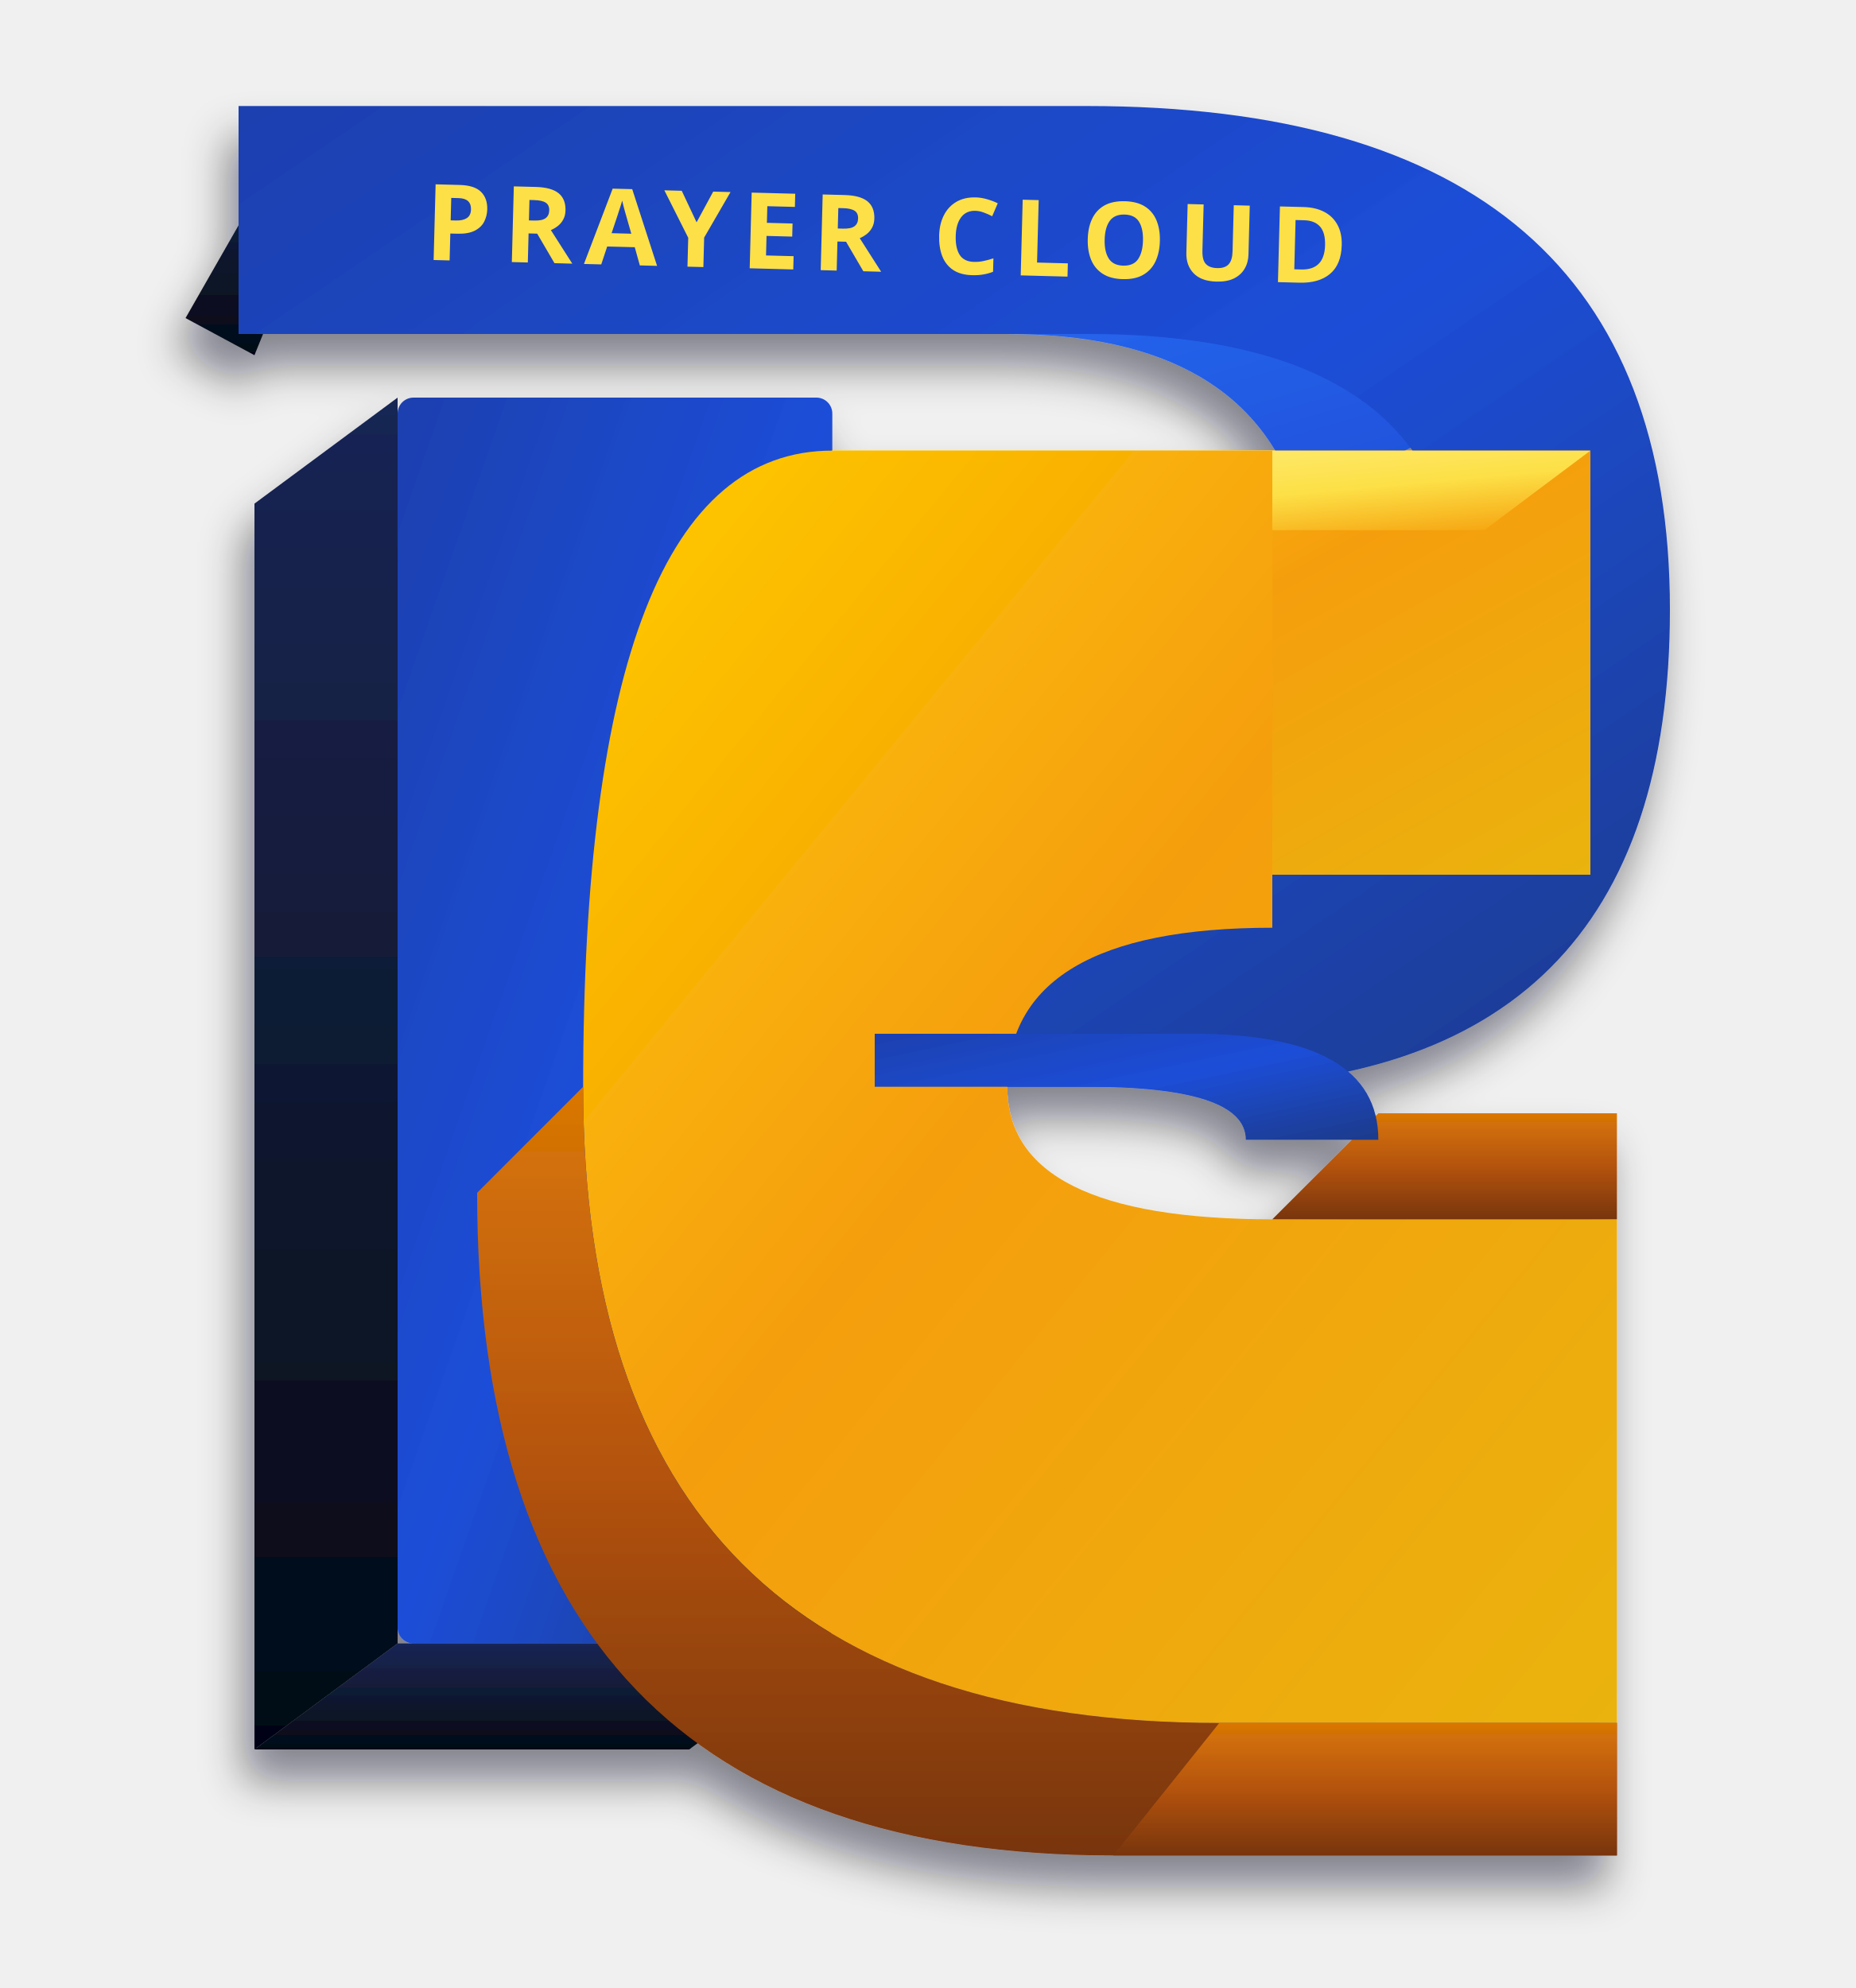
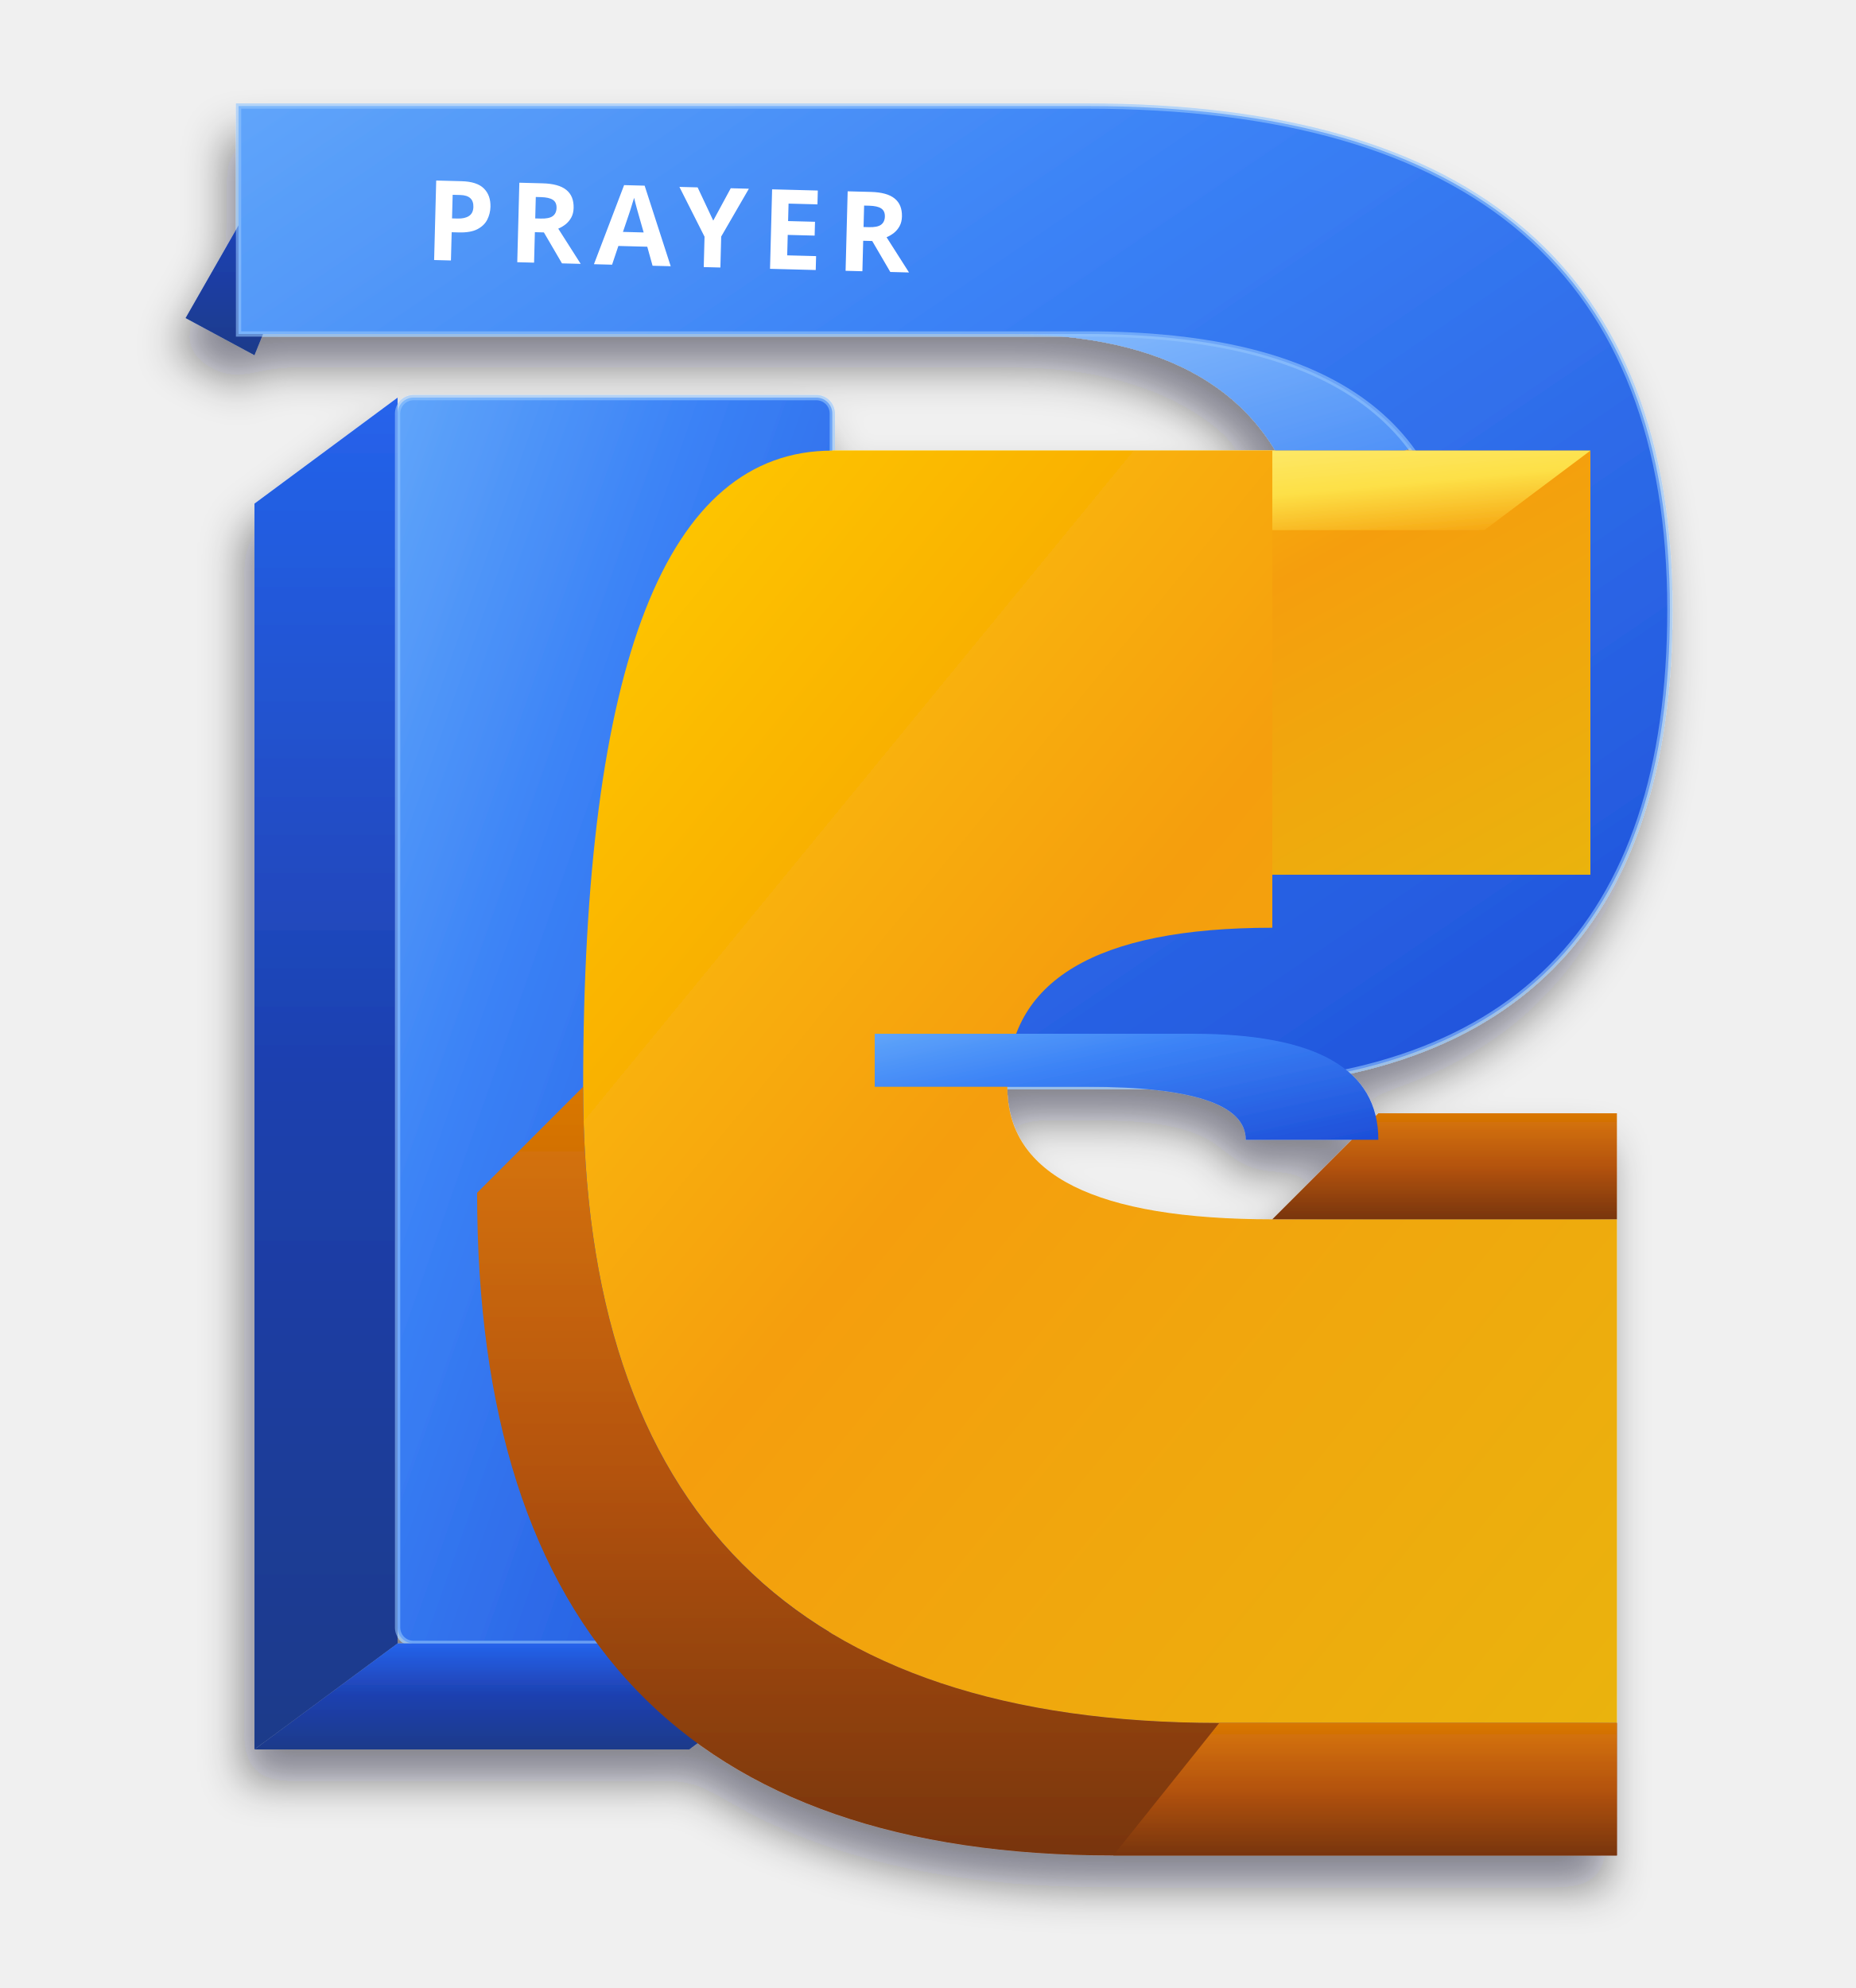
<svg xmlns="http://www.w3.org/2000/svg" viewBox="90 55 350 375" width="100%" height="100%">
  <defs>
    <filter id="pc-full-shadow" x="-30%" y="-30%" width="160%" height="160%">
      <feDropShadow dx="-10" dy="16" stdDeviation="10" flood-color="#0a1026" flood-opacity="0.65" />
      <feDropShadow dx="-2" dy="6" stdDeviation="4" flood-color="#030712" flood-opacity="0.45" />
    </filter>
    <linearGradient id="blueFrontGrad" x1="0%" y1="0%" x2="100%" y2="100%">
-       <stop offset="0%" stop-color="#1e40af" />
-       <stop offset="50%" stop-color="#1d4ed8" />
-       <stop offset="100%" stop-color="#1e3a8a" />
+       <stop offset="0%" stop-color="#60a5fa" />
+       <stop offset="35%" stop-color="#3b82f6" />
+       <stop offset="100%" stop-color="#1d4ed8" />
    </linearGradient>
    <linearGradient id="blueTopGrad" x1="0%" y1="0%" x2="100%" y2="100%">
-       <stop offset="0%" stop-color="#3b82f6" />
-       <stop offset="60%" stop-color="#2563eb" />
-       <stop offset="100%" stop-color="#1d4ed8" />
+       <stop offset="0%" stop-color="#dbeafe" />
+       <stop offset="50%" stop-color="#93c5fd" />
+       <stop offset="100%" stop-color="#3b82f6" />
    </linearGradient>
    <linearGradient id="blueSideGrad" x1="0%" y1="0%" x2="0%" y2="100%">
-       <stop offset="0%" stop-color="#172554" />
-       <stop offset="60%" stop-color="#0f172a" />
-       <stop offset="100%" stop-color="#020617" />
+       <stop offset="0%" stop-color="#2563eb" />
+       <stop offset="50%" stop-color="#1e40af" />
+       <stop offset="100%" stop-color="#1e3a8a" />
    </linearGradient>
    <linearGradient id="yellowFrontGrad" x1="0%" y1="0%" x2="100%" y2="100%">
      <stop offset="0%" stop-color="#ffcc00" />
      <stop offset="45%" stop-color="#f59e0b" />
      <stop offset="100%" stop-color="#eab308" />
    </linearGradient>
    <linearGradient id="yellowTopGrad" x1="0%" y1="0%" x2="100%" y2="100%">
      <stop offset="0%" stop-color="#fef08a" />
      <stop offset="60%" stop-color="#fde047" />
      <stop offset="100%" stop-color="#f59e0b" />
    </linearGradient>
    <linearGradient id="yellowSideGrad" x1="0%" y1="0%" x2="0%" y2="100%">
      <stop offset="0%" stop-color="#d97706" />
      <stop offset="50%" stop-color="#b45309" />
      <stop offset="100%" stop-color="#78350f" />
    </linearGradient>
  </defs>
  <g filter="url(#pc-full-shadow)">
    <path d="M 125 115 L 145 80 L 155 80 L 138 122 Z" fill="url(#blueSideGrad)" />
    <path d="M 145 80 L 295 80 Q 370 80 375 130 L 335 150 Q 325 118 280 118 L 138 118 Z" fill="url(#blueTopGrad)" />
-     <path d="M 135 118 L 295 118 Q 365 118 365 170 Q 365 220 310 220 L 255 220 L 255 260 L 315 260 Q 405 260 405 170 Q 405 75 295 75 L 135 75 Z" fill="url(#blueFrontGrad)" />
-     <text x="170" y="104" fill="#fde047" font-family="'Montserrat', 'Arial Black', sans-serif" font-size="20" font-weight="900" letter-spacing="2.2" transform="rotate(1.5 170 104)">
-       PRAYER CLOUD
+     <path d="M 135 118 L 295 118 Q 365 118 365 170 Q 365 220 310 220 L 255 220 L 255 260 L 315 260 Q 405 260 405 170 Q 405 75 295 75 L 135 75 Z" fill="url(#blueFrontGrad)" stroke="#93c5fd" stroke-width="1" stroke-opacity="0.6" />
+     <text x="170" y="104" fill="#ffffff" font-family="'Montserrat', 'Arial Black', sans-serif" font-size="21" font-weight="900" letter-spacing="2.5" transform="rotate(1.5 170 104)">
+       PRAYER
    </text>
    <path d="M 138 150 L 165 130 L 165 365 L 138 385 Z" fill="url(#blueSideGrad)" />
-     <rect x="165" y="130" width="82" height="235" rx="3" fill="url(#blueFrontGrad)" />
+     <rect x="165" y="130" width="82" height="235" rx="3" fill="url(#blueFrontGrad)" stroke="#93c5fd" stroke-width="1" stroke-opacity="0.6" />
    <path d="M 138 385 L 165 365 L 247 365 L 220 385 Z" fill="url(#blueSideGrad)" />
    <path d="M 247 140 L 390 140 L 390 220 L 325 220 L 325 185 L 247 185 Z" fill="url(#yellowFrontGrad)" />
    <path d="M 225 155 L 247 140 L 390 140 L 370 155 Z" fill="url(#yellowTopGrad)" />
    <path d="M 247 140 Q 200 140 200 260 Q 200 380 320 380 L 395 380 L 395 285 L 330 285 Q 280 285 280 260 Q 280 230 330 230 L 330 140 Z" fill="url(#yellowFrontGrad)" />
    <path d="M 200 260 L 180 280 Q 180 405 300 405 L 395 405 L 395 380 L 320 380 Q 200 380 200 260 Z" fill="url(#yellowSideGrad)" />
    <path d="M 330 285 L 350 265 L 395 265 L 395 285 Z" fill="url(#yellowSideGrad)" />
    <path d="M 320 380 L 300 405 L 395 405 L 395 380 Z" fill="url(#yellowSideGrad)" />
    <path d="M 255 250 L 315 250 Q 350 250 350 270 L 325 270 Q 325 260 295 260 L 255 260 Z" fill="url(#blueFrontGrad)" />
  </g>
</svg>
